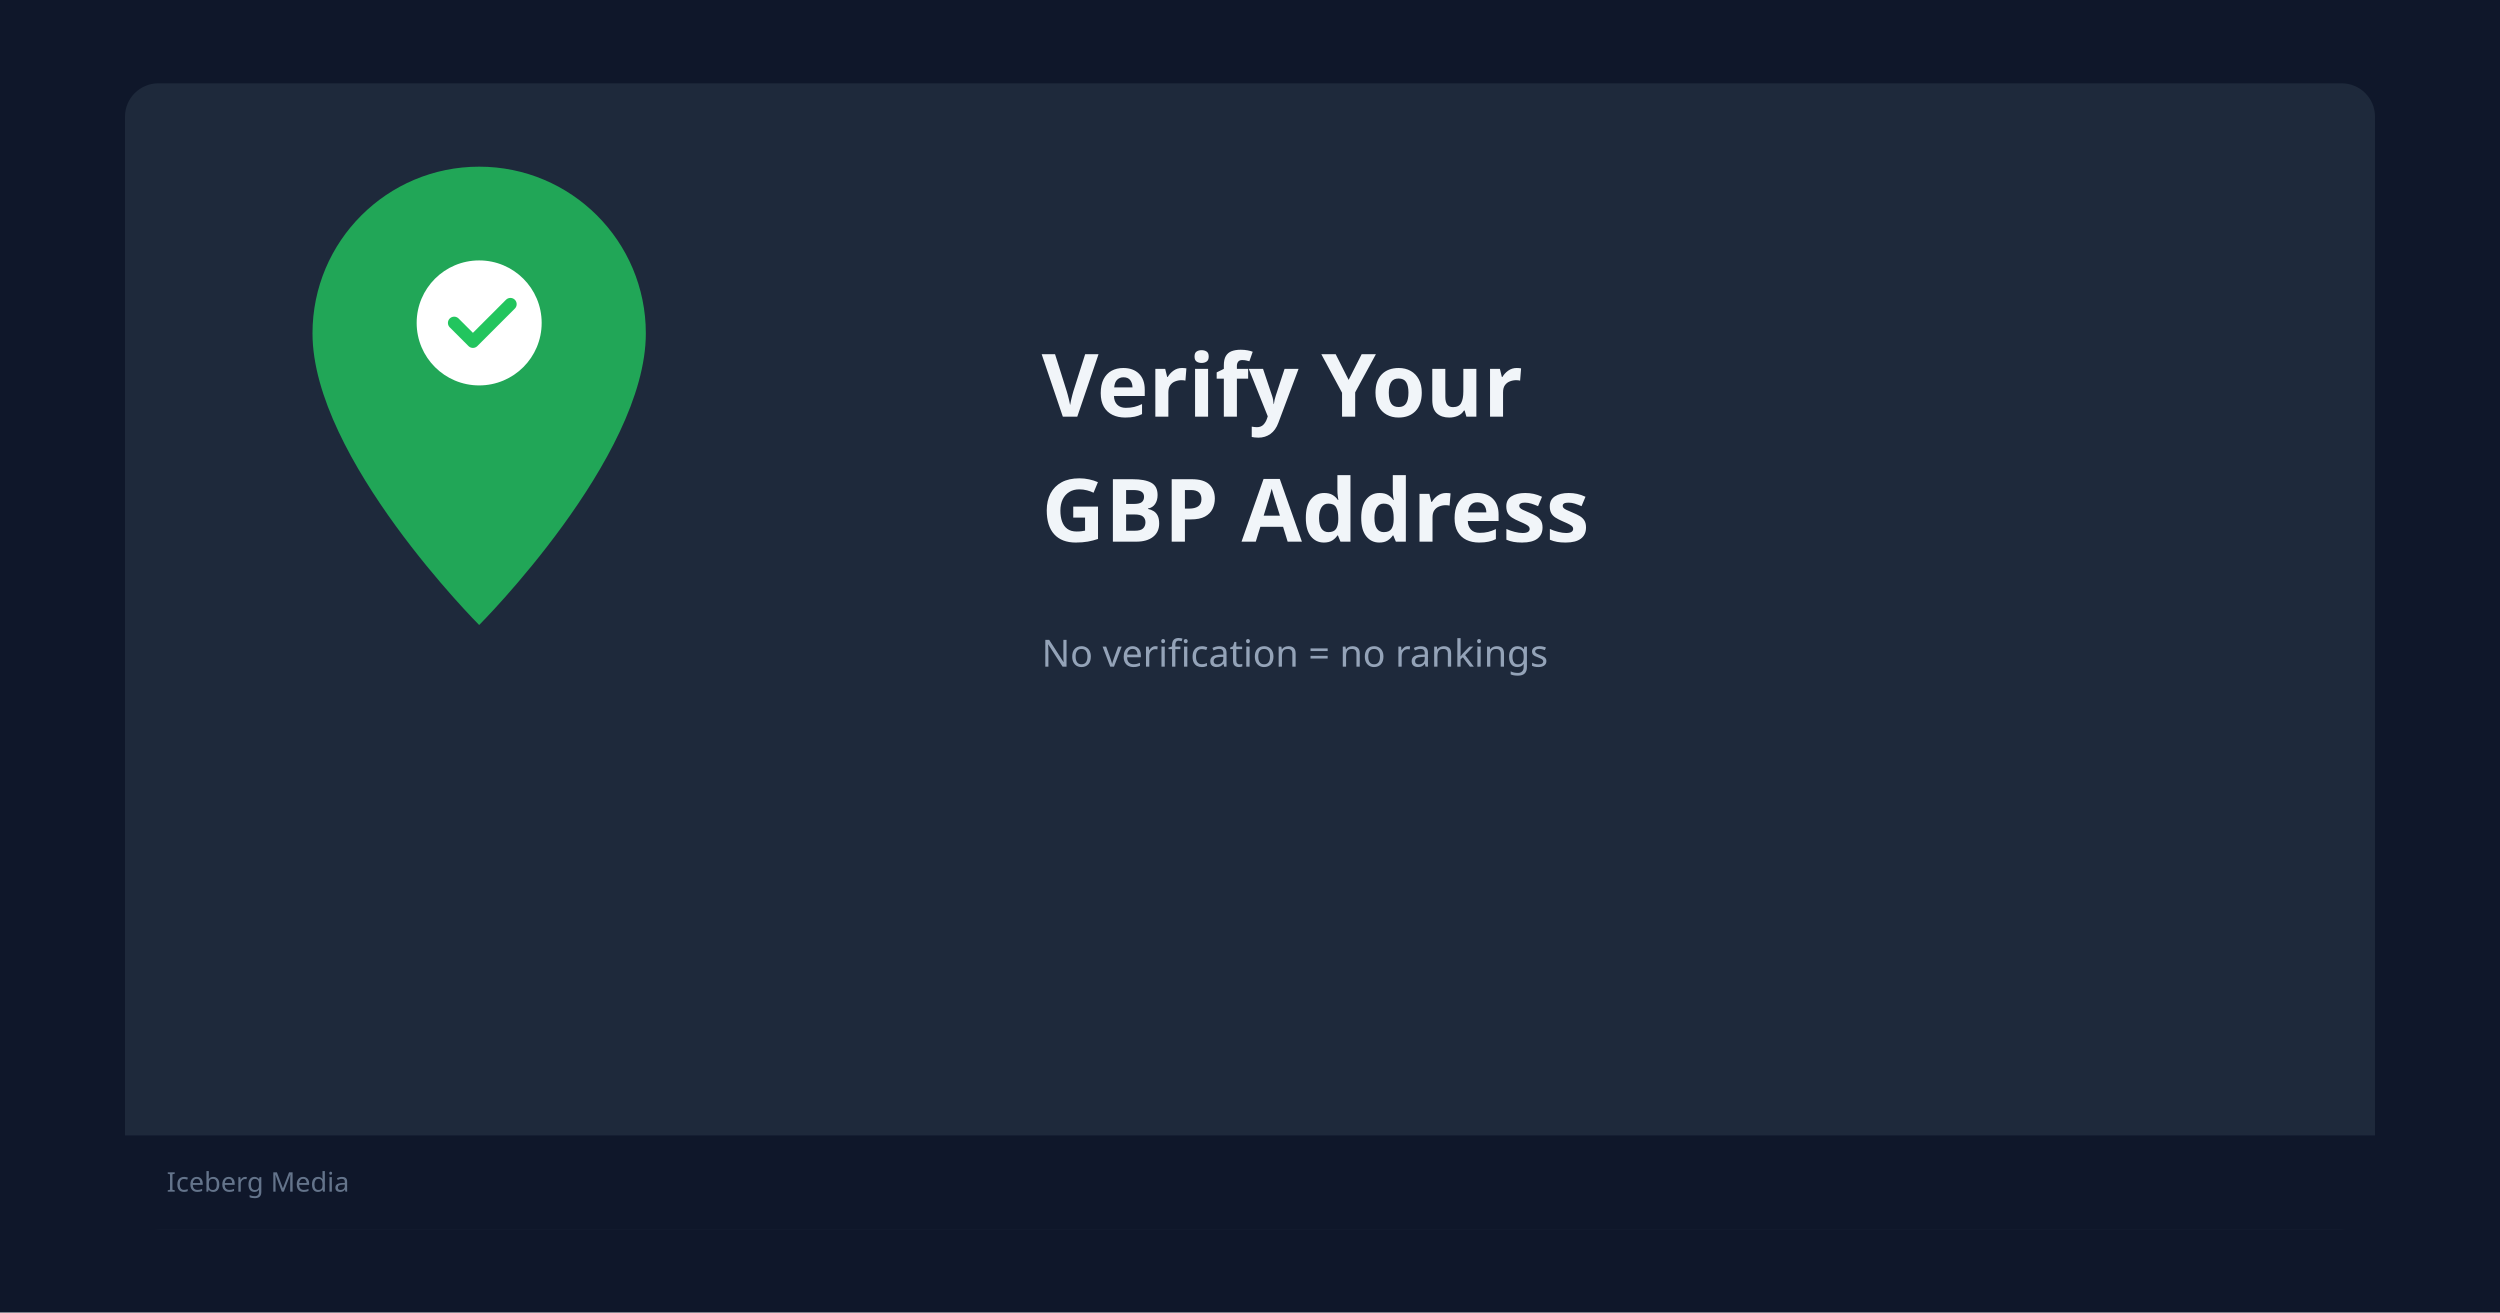
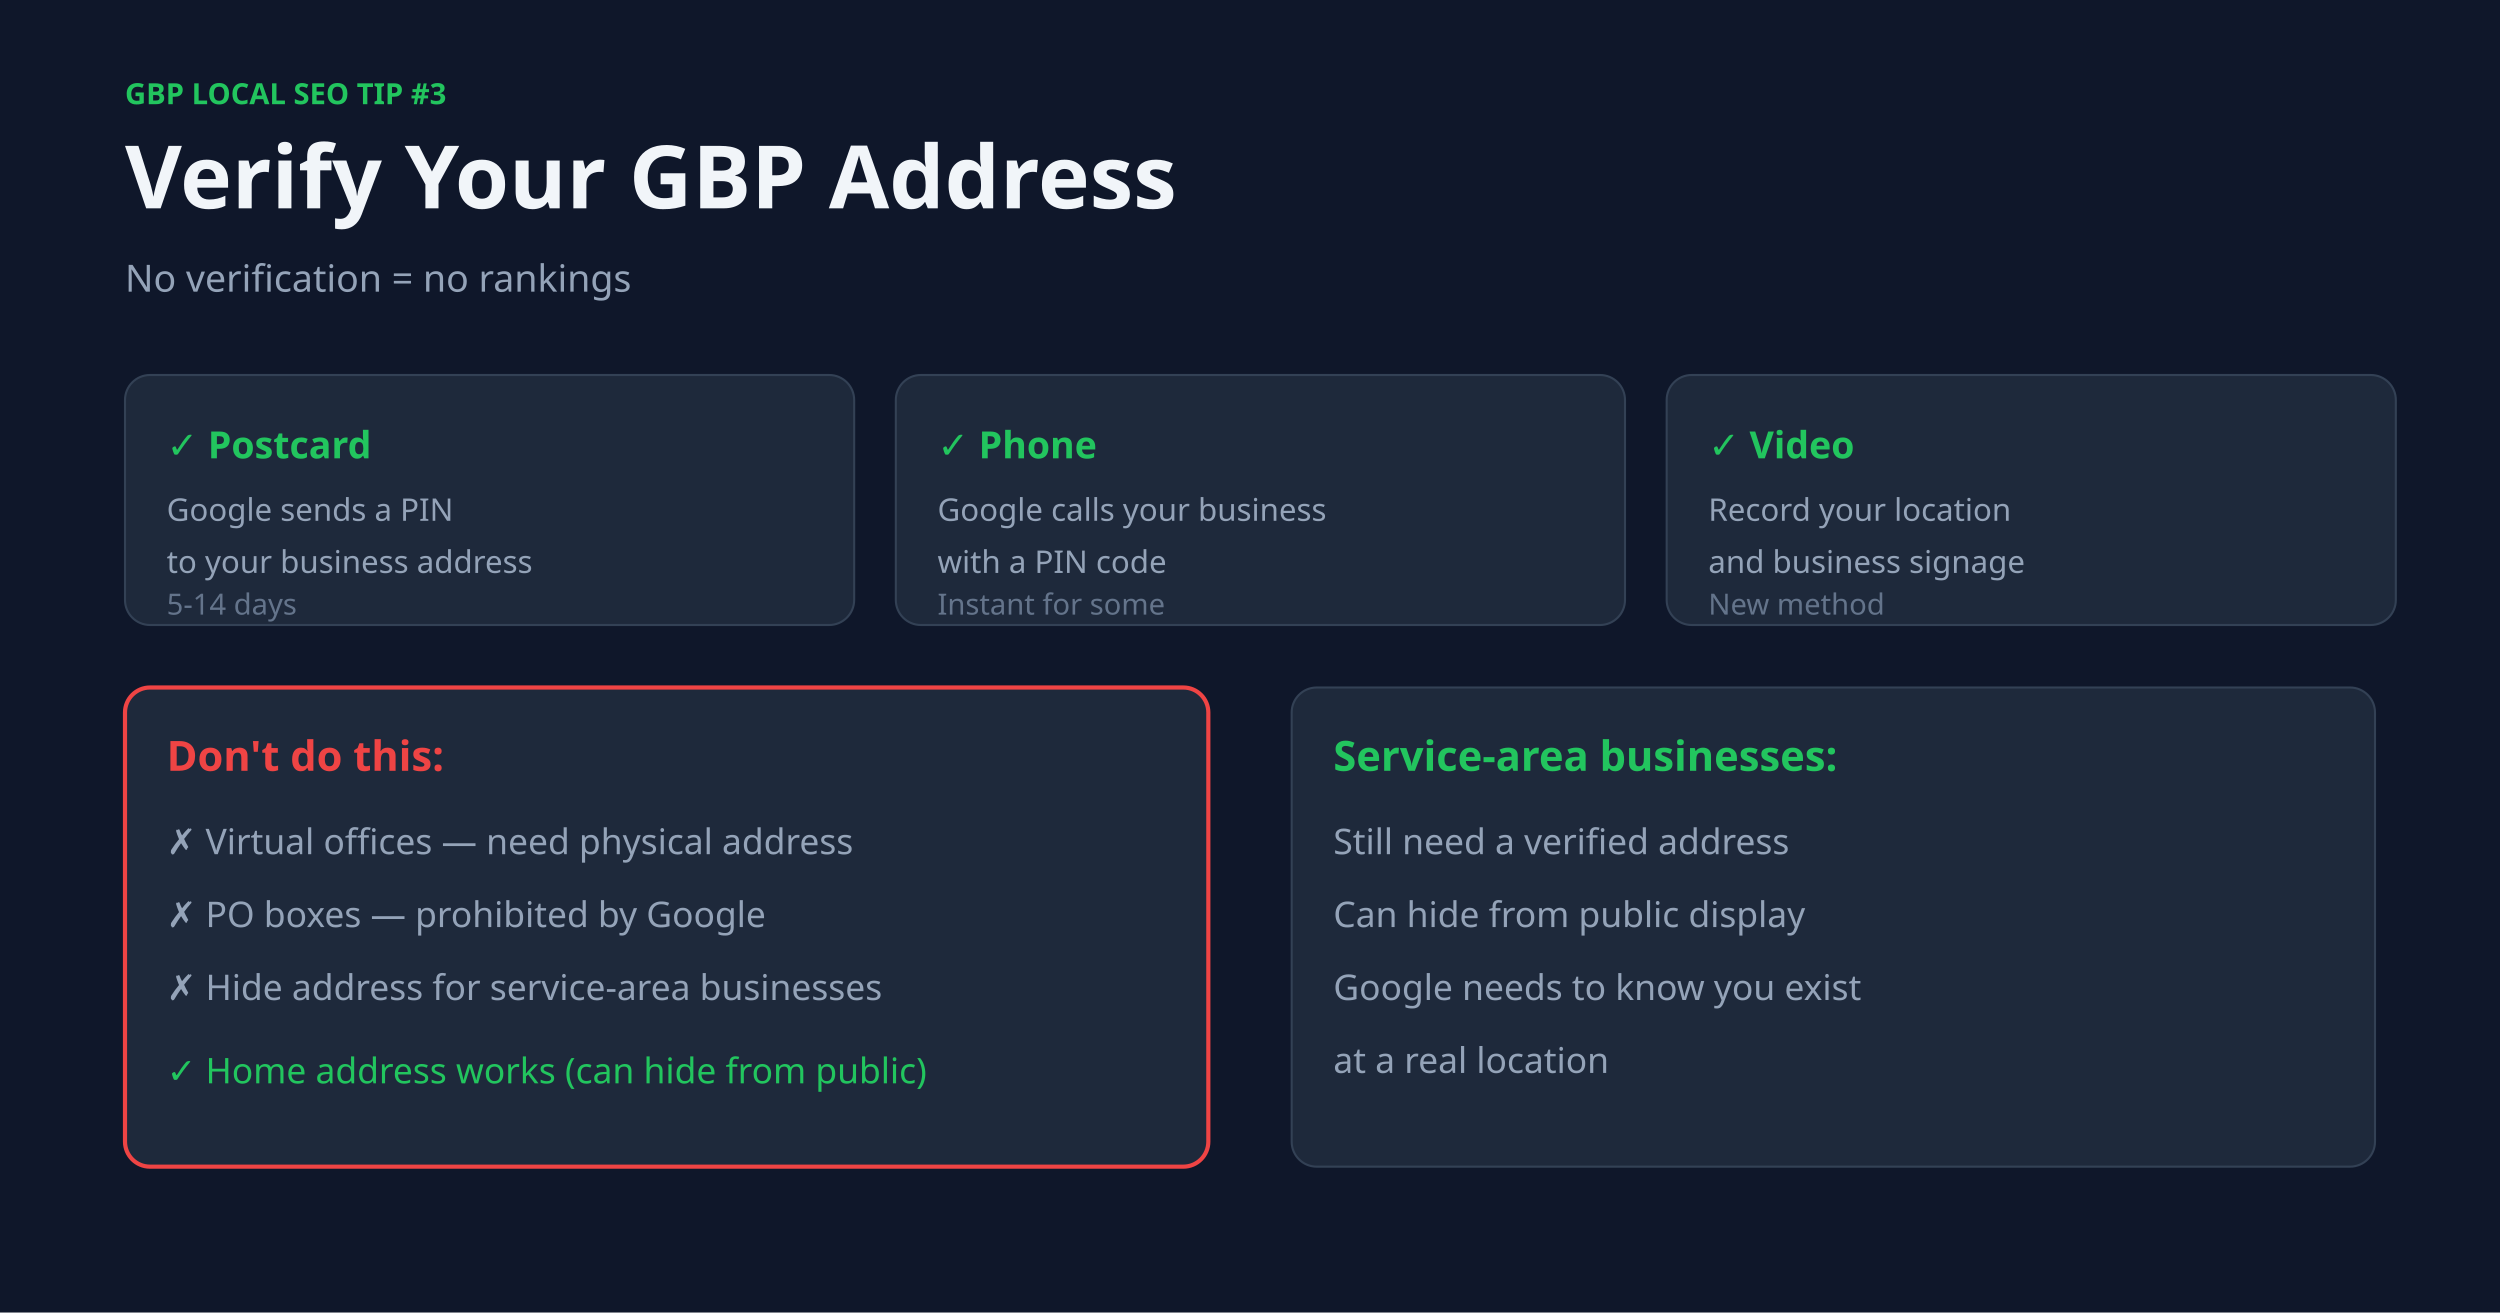
<svg xmlns="http://www.w3.org/2000/svg" width="1200" height="630" viewBox="0 0 1200 630">
-   <rect width="1200" height="630" fill="#0f172a" />
-   <rect x="60" y="40" width="1080" height="550" rx="16" fill="#1e293b" />
-   <g transform="translate(150, 80)">
-     <path d="M80 0 C35.8 0 0 35.8 0 80 C0 140 80 220 80 220 C80 220 160 140 160 80 C160 35.8 124.2 0 80 0Z" fill="#22c55e" opacity="0.8" />
-     <circle cx="80" cy="75" r="30" fill="#fff" />
-     <path d="M68 75 L77 84 L95 66" fill="none" stroke="#22c55e" stroke-width="6" stroke-linecap="round" stroke-linejoin="round" />
-   </g>
-   <text x="500" y="200" font-family="system-ui" font-size="42" font-weight="800" fill="#f1f5f9">Verify Your</text>
-   <text x="500" y="260" font-family="system-ui" font-size="42" font-weight="800" fill="#f1f5f9">GBP Address</text>
-   <text x="500" y="320" font-family="system-ui" font-size="18" fill="#94a3b8">No verification = no rankings</text>
-   <rect x="60" y="545" width="1080" height="45" fill="#0f172a" />
-   <text x="80" y="572" font-family="system-ui" font-size="13" fill="#64748b">Iceberg Media</text>
+   <defs>
+     <linearGradient id="bg" x1="0" y1="0" x2="1" y2="1">
+       <stop offset="0%" stop-color="#0f172a" />
+       <stop offset="100%" stop-color="#0f172a" />
+     </linearGradient>
+   </defs>
+   <rect width="1200" height="630" fill="url(#bg)" />
+   <text x="60" y="50" font-family="system-ui, sans-serif" font-size="14" fill="#22c55e" font-weight="600">GBP LOCAL SEO TIP #3</text>
+   <text x="60" y="100" font-family="system-ui, sans-serif" font-size="42" font-weight="800" fill="#f1f5f9">Verify Your GBP Address</text>
+   <text x="60" y="140" font-family="system-ui, sans-serif" font-size="18" fill="#94a3b8">No verification = no rankings</text>
+   <rect x="60" y="180" width="350" height="120" rx="12" fill="#1e293b" stroke="#334155" />
+   <text x="80" y="220" font-family="system-ui, sans-serif" font-size="18" fill="#22c55e" font-weight="700">✓ Postcard</text>
+   <text x="80" y="250" font-family="system-ui, sans-serif" font-size="15" fill="#94a3b8">Google sends a PIN</text>
+   <text x="80" y="275" font-family="system-ui, sans-serif" font-size="15" fill="#94a3b8">to your business address</text>
+   <text x="80" y="295" font-family="system-ui, sans-serif" font-size="14" fill="#64748b">5-14 days</text>
+   <rect x="430" y="180" width="350" height="120" rx="12" fill="#1e293b" stroke="#334155" />
+   <text x="450" y="220" font-family="system-ui, sans-serif" font-size="18" fill="#22c55e" font-weight="700">✓ Phone</text>
+   <text x="450" y="250" font-family="system-ui, sans-serif" font-size="15" fill="#94a3b8">Google calls your business</text>
+   <text x="450" y="275" font-family="system-ui, sans-serif" font-size="15" fill="#94a3b8">with a PIN code</text>
+   <text x="450" y="295" font-family="system-ui, sans-serif" font-size="14" fill="#64748b">Instant for some</text>
+   <rect x="800" y="180" width="350" height="120" rx="12" fill="#1e293b" stroke="#334155" />
+   <text x="820" y="220" font-family="system-ui, sans-serif" font-size="18" fill="#22c55e" font-weight="700">✓ Video</text>
+   <text x="820" y="250" font-family="system-ui, sans-serif" font-size="15" fill="#94a3b8">Record your location</text>
+   <text x="820" y="275" font-family="system-ui, sans-serif" font-size="15" fill="#94a3b8">and business signage</text>
+   <text x="820" y="295" font-family="system-ui, sans-serif" font-size="14" fill="#64748b">New method</text>
+   <rect x="60" y="330" width="520" height="230" rx="12" fill="#1e293b" stroke="#ef4444" stroke-width="2" />
+   <text x="80" y="370" font-family="system-ui, sans-serif" font-size="20" fill="#ef4444" font-weight="700">Don't do this:</text>
+   <text x="80" y="410" font-family="system-ui, sans-serif" font-size="17" fill="#94a3b8">✗ Virtual offices — need physical address</text>
+   <text x="80" y="445" font-family="system-ui, sans-serif" font-size="17" fill="#94a3b8">✗ PO boxes — prohibited by Google</text>
+   <text x="80" y="480" font-family="system-ui, sans-serif" font-size="17" fill="#94a3b8">✗ Hide address for service-area businesses</text>
+   <text x="80" y="520" font-family="system-ui, sans-serif" font-size="17" fill="#22c55e">✓ Home address works (can hide from public)</text>
+   <rect x="620" y="330" width="520" height="230" rx="12" fill="#1e293b" stroke="#334155" />
+   <text x="640" y="370" font-family="system-ui, sans-serif" font-size="20" fill="#22c55e" font-weight="700">Service-area businesses:</text>
+   <text x="640" y="410" font-family="system-ui, sans-serif" font-size="17" fill="#94a3b8">Still need a verified address</text>
+   <text x="640" y="445" font-family="system-ui, sans-serif" font-size="17" fill="#94a3b8">Can hide from public display</text>
+   <text x="640" y="480" font-family="system-ui, sans-serif" font-size="17" fill="#94a3b8">Google needs to know you exist</text>
+   <text x="640" y="515" font-family="system-ui, sans-serif" font-size="17" fill="#94a3b8">at a real location</text>
</svg>
